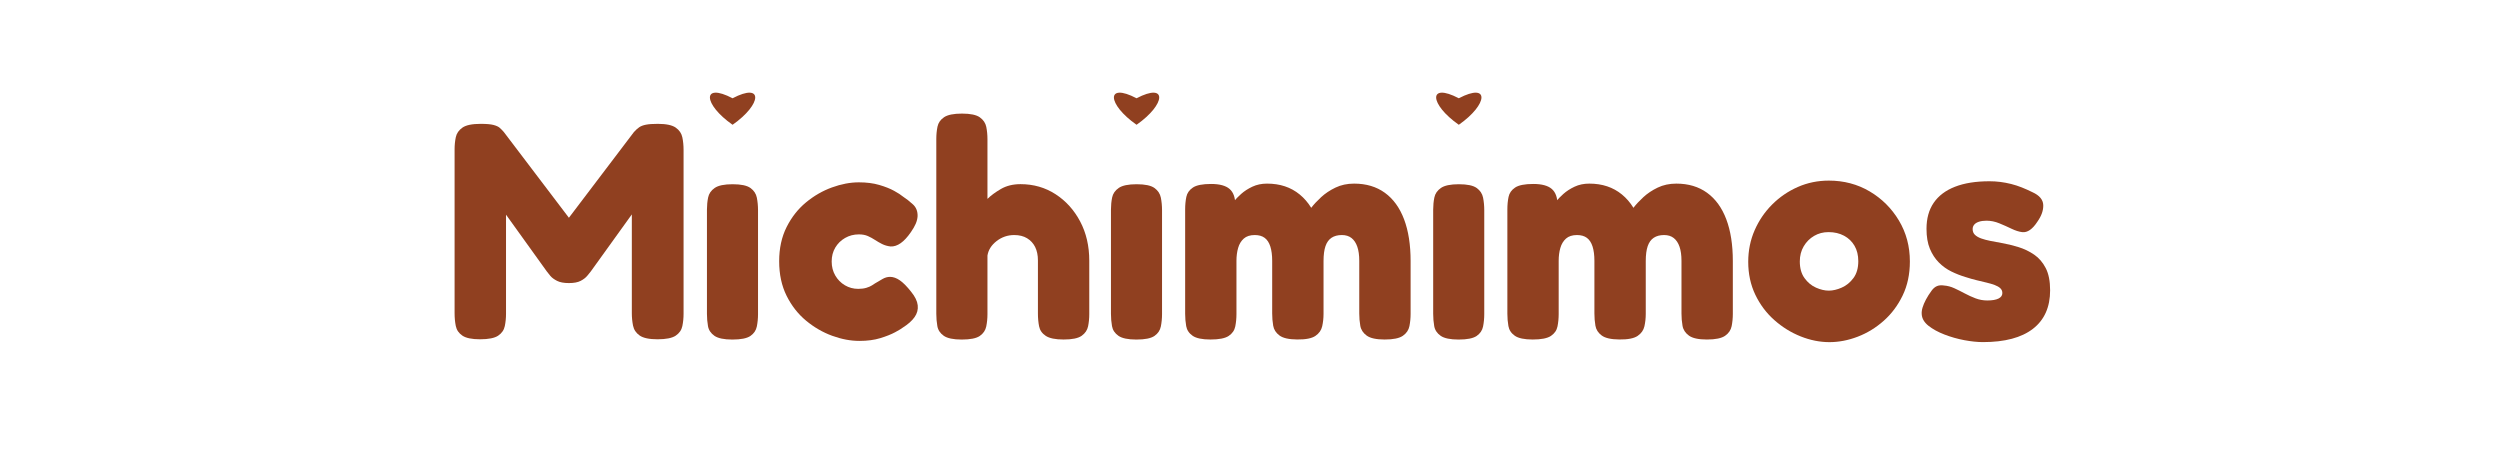
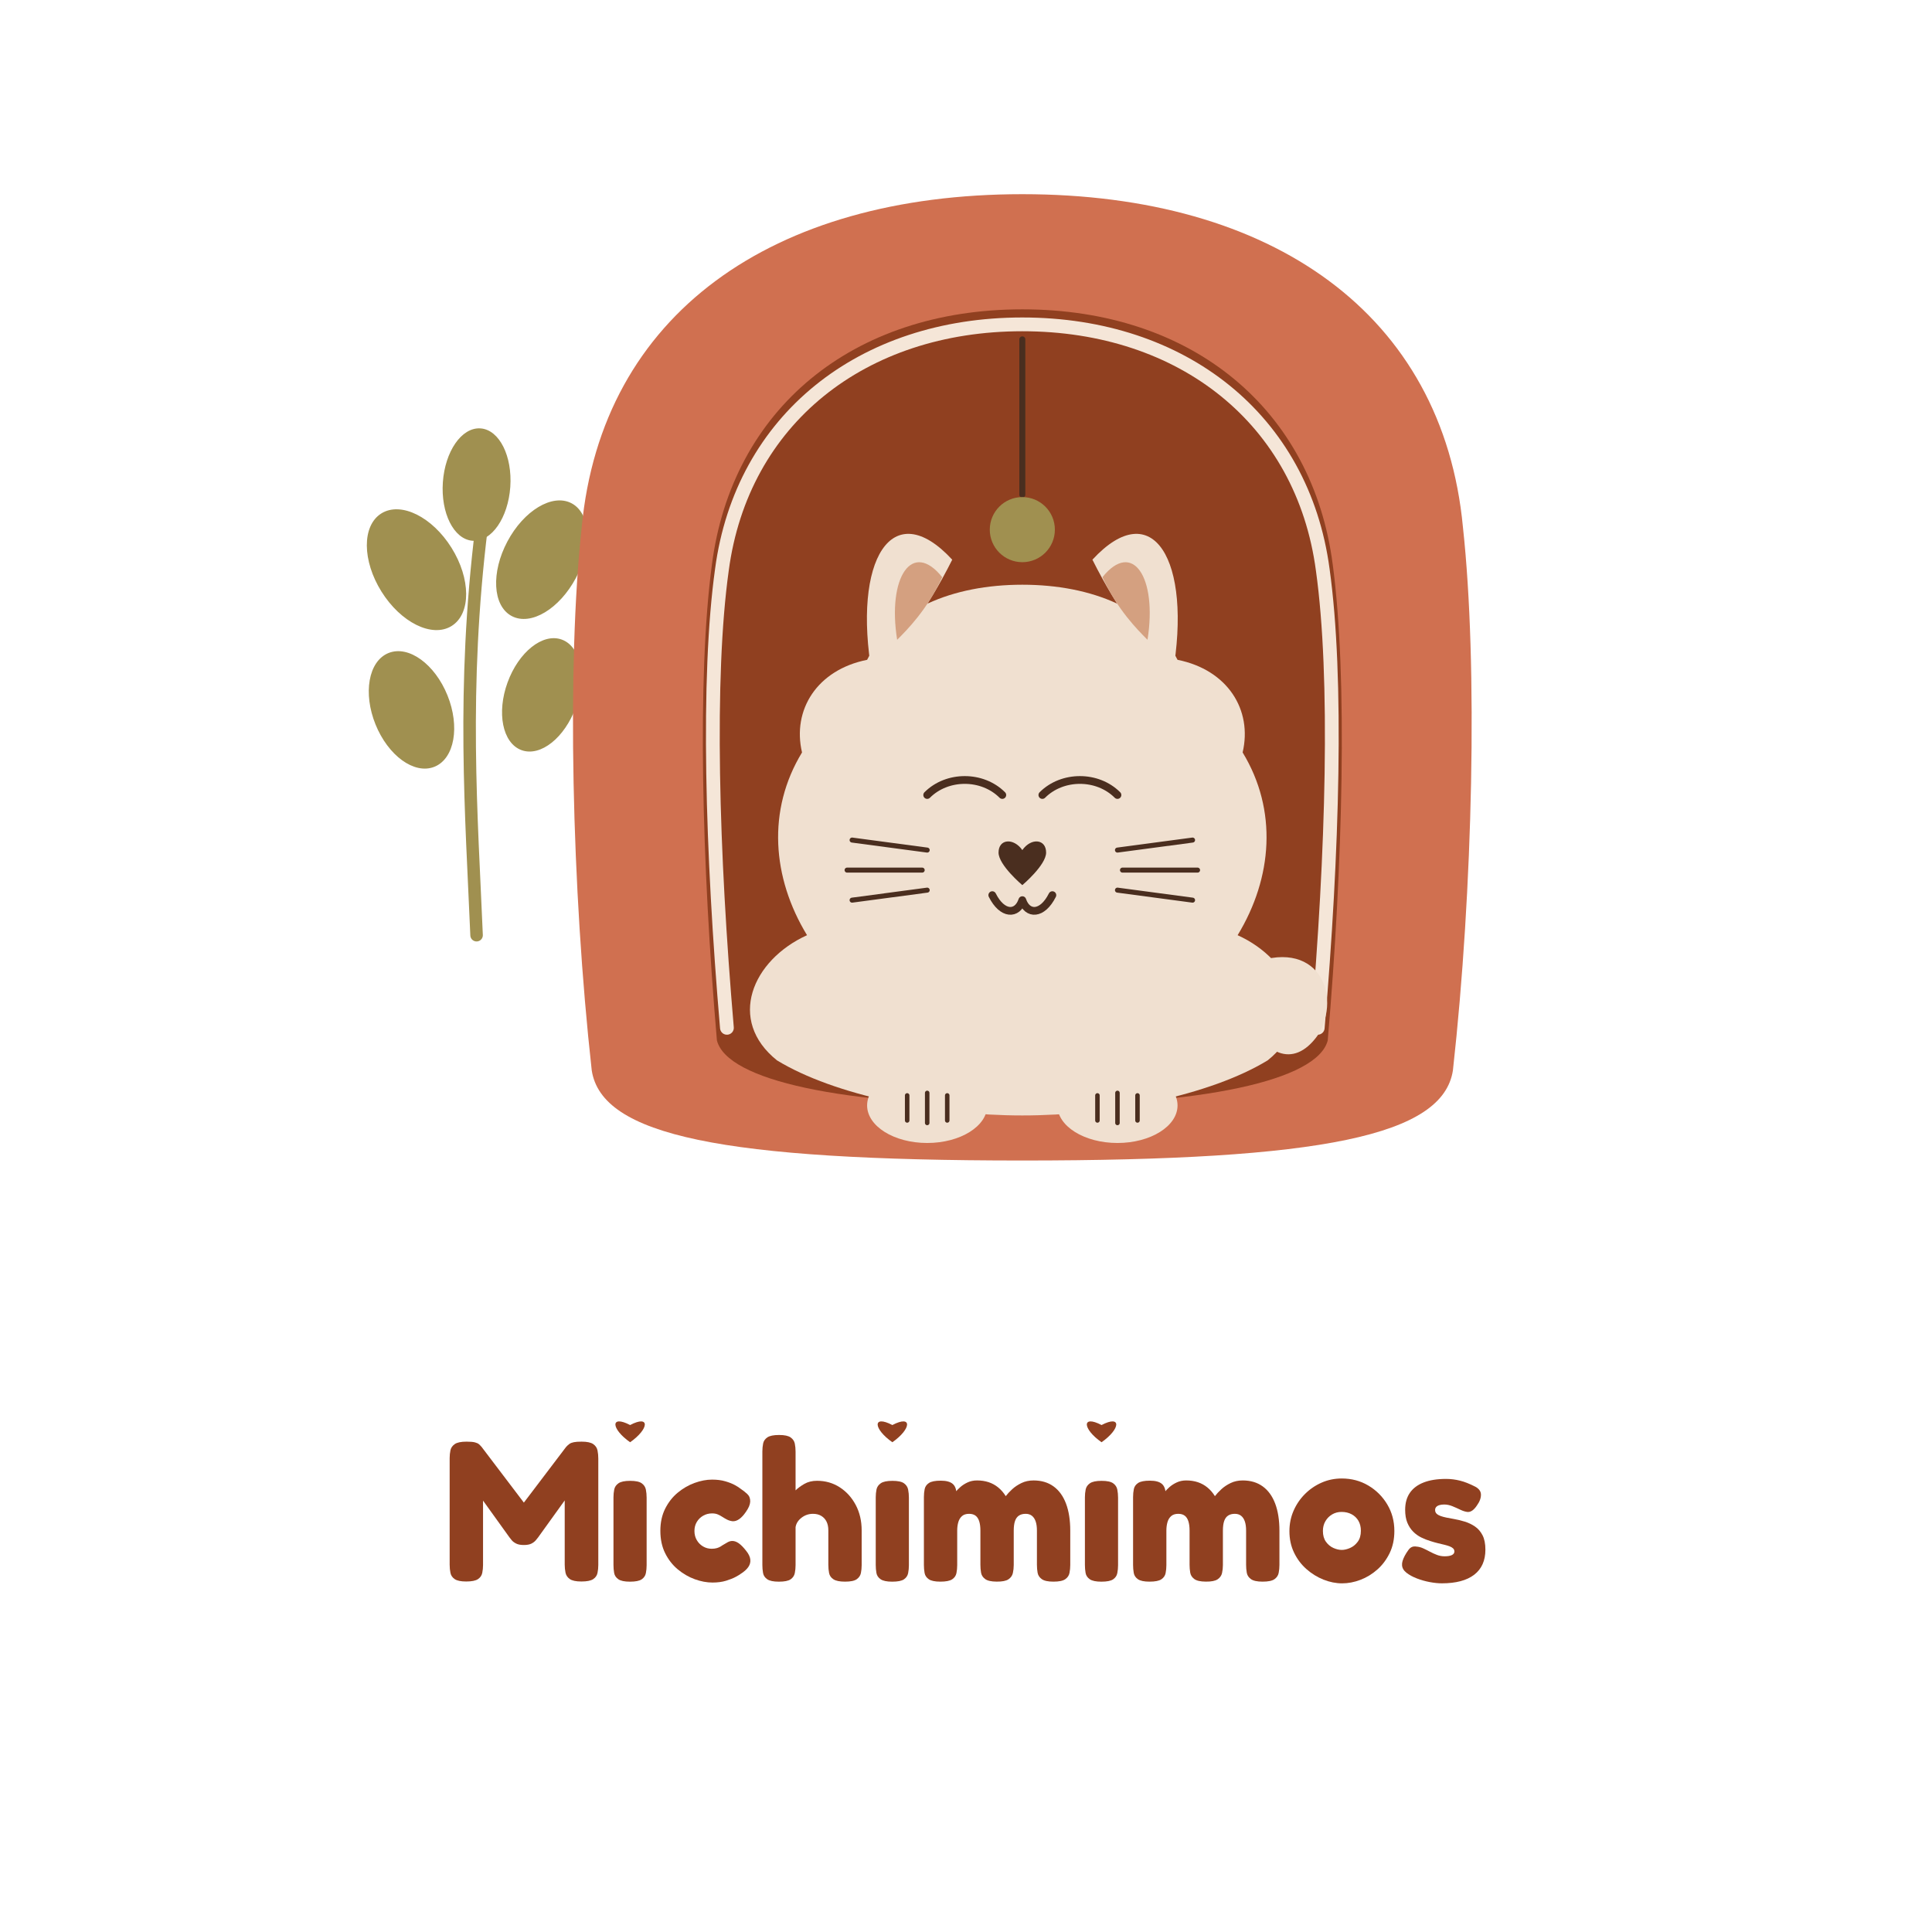
- <svg xmlns="http://www.w3.org/2000/svg" viewBox="0 0 891 160" role="img" aria-hidden="true">
-   <g transform="translate(134.180 0.000) scale(1)">
-     <g fill="#904020" transform="translate(24.00 120.00) scale(0.11)">
-       <path transform="translate(0.00 0)" d="M117.25 8.375Q77.625 8.375 60.188 -3.438Q42.75 -15.25 38.812 -34.5Q34.875 -53.75 34.875 -76.0V-607.25Q34.875 -627.75 38.812 -646.438Q42.75 -665.125 60.25 -677.375Q77.75 -689.625 119.25 -689.625Q147.625 -689.625 161.188 -686.0Q174.75 -682.375 181.125 -676.75Q187.5 -671.125 194.25 -663.375L410.375 -378.625H400.125L615.875 -663.0Q625.125 -673.25 633.25 -678.75Q641.375 -684.25 655.0 -686.938Q668.625 -689.625 693.375 -689.625Q734.0 -689.625 751.438 -677.375Q768.875 -665.125 772.812 -645.875Q776.75 -626.625 776.75 -605.25V-74.0Q776.75 -53.625 772.812 -34.438Q768.875 -15.25 751.375 -3.438Q733.875 8.375 692.375 8.375Q651.875 8.375 634.438 -3.875Q617.0 -16.125 613.062 -35.812Q609.125 -55.5 609.125 -76.0V-396.25L476.0 -211.25Q472.125 -206.375 464.625 -197.25Q457.125 -188.125 443.375 -180.938Q429.625 -173.75 405.25 -173.75Q380.875 -173.75 366.812 -180.938Q352.75 -188.125 345.312 -196.812Q337.875 -205.5 333.625 -211.5L201.5 -395.375V-74.0Q201.5 -53.625 197.562 -34.438Q193.625 -15.25 176.188 -3.438Q158.75 8.375 117.25 8.375Z" />
-       <path transform="translate(812.00 0)" d="M122.75 9.25Q82.125 9.25 64.688 -2.938Q47.25 -15.125 43.875 -34.312Q40.5 -53.5 40.5 -74.125V-411.625Q40.5 -432.25 44.312 -451.0Q48.125 -469.75 65.562 -481.875Q83 -494 123.75 -494.0Q164.5 -494.0 181.438 -481.812Q198.375 -469.625 202.188 -450.438Q206.0 -431.25 206.0 -409.625V-73.125Q206.0 -52.5 202.188 -33.312Q198.375 -14.125 181.375 -2.438Q164.375 9.25 122.75 9.25Z" />
-       <path transform="translate(1059.00 0)" d="M287.625 13.625Q244.875 13.625 199.375 -2.938Q153.875 -19.5 114.75 -51.875Q75.625 -84.25 51.562 -132.562Q27.5 -180.875 27.5 -244.5Q27.5 -307.25 51.562 -355.125Q75.625 -403.0 114.25 -435.0Q152.875 -467.0 198.312 -483.562Q243.75 -500.125 285.625 -500.125Q323.0 -500.125 351.812 -491.688Q380.625 -483.25 399.875 -472.625Q419.125 -462.0 427.625 -454.75Q446.0 -442.625 461.312 -428.312Q476.625 -414.0 476.0 -390.5Q475.25 -378.25 469.938 -365.938Q464.625 -353.625 454.25 -338.75Q421.25 -290.625 388.375 -292.375Q373.125 -294.125 360.875 -300.312Q348.625 -306.5 337.812 -313.625Q327.0 -320.75 314.812 -326.125Q302.625 -331.5 285.625 -331.5Q261.125 -331.5 241.0 -319.875Q220.875 -308.25 209.25 -288.625Q197.625 -269.0 197.625 -243.625Q197.625 -218.375 209.25 -198.312Q220.875 -178.25 240.5 -166.625Q260.125 -155.0 283.625 -155.0Q298.75 -155.0 309.938 -158.375Q321.125 -161.75 328.125 -166.25Q335.125 -170.75 337.875 -172.625Q351.125 -180.5 362.75 -187.188Q374.375 -193.875 386.75 -193.875Q402.375 -193.875 418.812 -182.375Q435.25 -170.875 455.25 -145.375Q474.125 -122.125 476.438 -101.75Q478.75 -81.375 466.312 -63.562Q453.875 -45.75 427.875 -29.375Q422.625 -25.0 403.625 -14.688Q384.625 -4.375 355.312 4.625Q326.0 13.625 287.625 13.625Z" />
-       <path transform="translate(1563.00 0)" d="M115.0 9.25Q74.25 9.25 56.812 -2.938Q39.375 -15.125 36.0 -34.375Q32.625 -53.625 32.625 -74.25V-640.375Q32.625 -661.875 36.5 -680.625Q40.375 -699.375 57.812 -711.125Q75.25 -722.875 116.0 -722.875Q156.75 -722.875 173.75 -710.688Q190.75 -698.5 194.562 -679.75Q198.375 -661.0 198.375 -639.375V-446.5Q214.75 -462.75 241.75 -478.5Q268.75 -494.25 305.5 -494.25Q368.625 -494.25 418.875 -461.75Q469.125 -429.25 498.688 -373.438Q528.25 -317.625 528.25 -246.125V-73.25Q528.25 -52.625 524.438 -33.875Q520.625 -15.125 503.688 -3.0Q486.75 9.125 445.125 9.125Q405.25 9.125 387.375 -2.625Q369.5 -14.375 365.688 -33.562Q361.875 -52.75 361.875 -75.125V-247.125Q361.875 -272.5 352.875 -290.562Q343.875 -308.625 326.75 -319.0Q309.625 -329.375 285.125 -329.375Q253.125 -329.375 227.875 -309.75Q202.625 -290.125 198.375 -262.875V-73.25Q198.375 -52.625 194.5 -33.438Q190.625 -14.25 173.625 -2.5Q156.625 9.25 115.0 9.25Z" />
-       <path transform="translate(2121.00 0)" d="M122.75 9.25Q82.125 9.25 64.688 -2.938Q47.25 -15.125 43.875 -34.312Q40.5 -53.5 40.5 -74.125V-411.625Q40.5 -432.25 44.312 -451.0Q48.125 -469.75 65.562 -481.875Q83 -494 123.75 -494.0Q164.5 -494.0 181.438 -481.812Q198.375 -469.625 202.188 -450.438Q206.0 -431.25 206.0 -409.625V-73.125Q206.0 -52.5 202.188 -33.312Q198.375 -14.125 181.375 -2.438Q164.375 9.25 122.75 9.25Z" />
-       <path transform="translate(2368.00 0)" d="M116.0 9.125Q75.375 9.125 58.0 -3.062Q40.625 -15.25 37.25 -34.438Q33.875 -53.625 33.875 -74.25V-412.875Q33.875 -434.25 37.688 -452.875Q41.5 -471.5 58.938 -483.188Q76.375 -494.875 117.875 -494.875Q159.0 -494.875 177.688 -478.812Q196.375 -462.75 196.375 -426.875L181.5 -423.75Q182.625 -426.375 191.25 -437.562Q199.875 -448.75 215.188 -462.438Q230.5 -476.125 251.688 -486.062Q272.875 -496.0 299.125 -496.0Q330.75 -496.0 357.062 -487.25Q383.375 -478.5 404.938 -460.875Q426.5 -443.25 442.375 -417.625Q454.875 -434.0 474.438 -452.062Q494.0 -470.125 520.875 -483.062Q547.75 -496.0 581.25 -496.0Q640 -496 681.0 -466.25Q722.0 -436.5 743.188 -380.375Q764.375 -324.25 764.375 -244.875V-74.125Q764.375 -53.5 760.562 -34.312Q756.75 -15.125 739.375 -3.0Q722.0 9.125 680.375 9.125Q639.625 9.125 622.188 -3.5Q604.75 -16.125 601.375 -35.312Q598.0 -54.5 598.0 -75.125V-245.875Q598.0 -273.25 591.625 -291.625Q585.25 -310.0 572.938 -319.688Q560.625 -329.375 541.625 -329.375Q521.5 -329.375 508.188 -320.562Q494.875 -311.75 488.562 -293.375Q482.25 -275.0 482.25 -245.0V-74.0Q482.25 -53.125 477.938 -33.812Q473.625 -14.5 455.812 -2.5Q438.0 9.5 396.75 9.0Q356.625 8.75 339.5 -3.938Q322.375 -16.625 319.125 -35.75Q315.875 -54.875 315.875 -75.125V-245.875Q315.875 -273.25 309.938 -292.062Q304.0 -310.875 291.688 -320.125Q279.375 -329.375 259.5 -329.375Q236.75 -329.375 223.875 -317.938Q211.0 -306.5 205.562 -287.688Q200.125 -268.875 200.125 -245.875V-73.25Q200.125 -52.625 196.312 -33.438Q192.5 -14.25 175.062 -2.562Q157.625 9.125 116.0 9.125Z" />
-       <path transform="translate(3165.00 0)" d="M122.75 9.25Q82.125 9.25 64.688 -2.938Q47.25 -15.125 43.875 -34.312Q40.5 -53.5 40.5 -74.125V-411.625Q40.5 -432.25 44.312 -451.0Q48.125 -469.75 65.562 -481.875Q83 -494 123.75 -494.0Q164.5 -494.0 181.438 -481.812Q198.375 -469.625 202.188 -450.438Q206.0 -431.25 206.0 -409.625V-73.125Q206.0 -52.5 202.188 -33.312Q198.375 -14.125 181.375 -2.438Q164.375 9.25 122.75 9.25Z" />
-       <path transform="translate(3412.00 0)" d="M116.0 9.125Q75.375 9.125 58.0 -3.062Q40.625 -15.25 37.25 -34.438Q33.875 -53.625 33.875 -74.25V-412.875Q33.875 -434.25 37.688 -452.875Q41.5 -471.5 58.938 -483.188Q76.375 -494.875 117.875 -494.875Q159.0 -494.875 177.688 -478.812Q196.375 -462.75 196.375 -426.875L181.5 -423.75Q182.625 -426.375 191.25 -437.562Q199.875 -448.75 215.188 -462.438Q230.5 -476.125 251.688 -486.062Q272.875 -496.0 299.125 -496.0Q330.75 -496.0 357.062 -487.25Q383.375 -478.5 404.938 -460.875Q426.5 -443.25 442.375 -417.625Q454.875 -434.0 474.438 -452.062Q494.0 -470.125 520.875 -483.062Q547.75 -496.0 581.25 -496.0Q640 -496 681.0 -466.25Q722.0 -436.5 743.188 -380.375Q764.375 -324.25 764.375 -244.875V-74.125Q764.375 -53.5 760.562 -34.312Q756.75 -15.125 739.375 -3.0Q722.0 9.125 680.375 9.125Q639.625 9.125 622.188 -3.5Q604.75 -16.125 601.375 -35.312Q598.0 -54.5 598.0 -75.125V-245.875Q598.0 -273.25 591.625 -291.625Q585.25 -310.0 572.938 -319.688Q560.625 -329.375 541.625 -329.375Q521.5 -329.375 508.188 -320.562Q494.875 -311.75 488.562 -293.375Q482.25 -275.0 482.25 -245.0V-74.0Q482.25 -53.125 477.938 -33.812Q473.625 -14.5 455.812 -2.5Q438.0 9.5 396.75 9.0Q356.625 8.75 339.5 -3.938Q322.375 -16.625 319.125 -35.75Q315.875 -54.875 315.875 -75.125V-245.875Q315.875 -273.25 309.938 -292.062Q304.0 -310.875 291.688 -320.125Q279.375 -329.375 259.5 -329.375Q236.75 -329.375 223.875 -317.938Q211.0 -306.5 205.562 -287.688Q200.125 -268.875 200.125 -245.875V-73.25Q200.125 -52.625 196.312 -33.438Q192.5 -14.25 175.062 -2.562Q157.625 9.125 116.0 9.125Z" />
-       <path transform="translate(4209.00 0)" d="M280.375 17.625Q233.875 17.625 187.25 -0.938Q140.625 -19.5 101.875 -53.812Q63.125 -88.125 40.188 -136.062Q17.25 -184.0 17.25 -242.75Q17.25 -297.25 37.938 -344.688Q58.625 -392.125 94.75 -428.25Q130.875 -464.375 177.875 -485.062Q224.875 -505.75 278.375 -505.75Q351.5 -505.75 410.75 -470.75Q470.0 -435.75 505.5 -376.438Q541.0 -317.125 541.0 -243.75Q541.0 -182.125 517.688 -133.75Q494.375 -85.375 456.188 -51.5Q418.0 -17.625 371.938 0.0Q325.875 17.625 280.375 17.625ZM278.375 -149.25Q297.875 -149.25 320.125 -159.0Q342.375 -168.75 358.125 -189.938Q373.875 -211.125 373.875 -244.875Q373.875 -273.5 361.688 -294.5Q349.5 -315.5 327.688 -327.188Q305.875 -338.875 277.375 -338.875Q251.625 -338.875 230.688 -326.625Q209.75 -314.375 197.062 -292.938Q184.375 -271.5 184.375 -243.875Q184.375 -210.875 199.688 -189.75Q215.0 -168.625 236.875 -158.938Q258.75 -149.25 278.375 -149.25Z" />
-       <path transform="translate(4767.00 0)" d="M219.875 17.5Q192.5 17.5 159.375 11.25Q126.25 5.0 95.125 -7.0Q64 -19 43.375 -35.312Q22.75 -51.625 21.375 -72.625Q20.5 -82.625 24.062 -94.438Q27.625 -106.25 34.938 -120.125Q42.25 -134.0 53.625 -149.5Q61.125 -159.75 70.688 -163.875Q80.25 -168.0 93.625 -165.875Q110.5 -164.625 127.125 -157.0Q143.75 -149.375 160.625 -140.312Q177.5 -131.25 195.688 -124.312Q213.875 -117.375 234.0 -117.375Q257.5 -117.375 270.062 -123.562Q282.625 -129.75 282.625 -141.375Q282.625 -150.75 276.062 -156.938Q269.5 -163.125 257.938 -167.438Q246.375 -171.75 231.312 -175.312Q216.25 -178.875 199.062 -183.062Q181.875 -187.25 163.75 -193.125Q140.125 -200.125 117.438 -211.25Q94.75 -222.375 76.688 -240.625Q58.625 -258.875 47.75 -285.125Q36.875 -311.375 36.875 -349.625Q36.875 -399.875 60.312 -434.0Q83.75 -468.125 129.25 -485.875Q174.75 -503.625 240.875 -503.625Q258.625 -503.625 276.0 -501.438Q293.375 -499.25 310.875 -494.875Q328.375 -490.5 345.625 -483.625Q362.875 -476.75 380.25 -468.125Q414.125 -452.75 415.125 -426.688Q416.125 -400.625 395.875 -372.25Q384.25 -354.375 372.062 -345.875Q359.875 -337.375 347.125 -338.75Q331.125 -340.75 312.312 -349.812Q293.5 -358.875 272.812 -367.375Q252.125 -375.875 231.25 -375.875Q217.125 -375.875 206.812 -372.5Q196.5 -369.125 191.438 -363.0Q186.375 -356.875 186.375 -348.75Q186.375 -337.0 194.0 -329.875Q201.625 -322.75 214.312 -318.25Q227.0 -313.75 243.812 -310.375Q260.625 -307.0 279.875 -303.625Q306.375 -299.125 334.312 -290.5Q362.25 -281.875 385.562 -265.938Q408.875 -250.0 423.125 -222.375Q437.375 -194.75 437.375 -150.375Q437.375 -68.5 381.625 -25.5Q325.875 17.5 219.875 17.5Z" />
+ <svg xmlns="http://www.w3.org/2000/svg" viewBox="0 0 500 500" role="img" aria-hidden="true">
+   <svg x="70" y="36" width="360" height="276" viewBox="0 0 555 426" preserveAspectRatio="xMidYMid meet">
+     <g fill="#A09050" stroke="#A09050" stroke-linecap="round">
+       <path d="M82 318 C80 270 76 220 84 155" stroke-width="5" fill="none" />
+       <ellipse cx="82" cy="138" rx="13" ry="22" transform="rotate(4 82 138)" />
+       <ellipse cx="58" cy="172" rx="16" ry="26" transform="rotate(-32 58 172)" />
+       <ellipse cx="108" cy="168" rx="15" ry="25" transform="rotate(28 108 168)" />
+       <ellipse cx="56" cy="228" rx="15" ry="24" transform="rotate(-22 56 228)" />
+       <ellipse cx="108" cy="222" rx="14" ry="23" transform="rotate(20 108 222)" />
    </g>
-     <path fill="#904020" d="M126.91 44.47 C116.41 37.12 115.88 29.25 126.91 35.02 C137.93 29.25 137.41 37.12 126.91 44.47 Z" />
-     <path fill="#904020" d="M270.89 44.47 C260.39 37.12 259.87 29.25 270.89 35.02 C281.92 29.25 281.39 37.12 270.89 44.47 Z" />
-     <path fill="#904020" d="M385.74 44.47 C375.24 37.12 374.71 29.25 385.74 35.02 C396.76 29.25 396.24 37.12 385.74 44.47 Z" />
-   </g>
+     <path fill="#D07050" d="     M128 372     C120 300 118 210 124 155     C132 70 200 22 300 22     C400 22 468 70 476 155     C482 210 480 300 472 372     C468 398 420 408 300 408     C180 408 132 398 128 372     Z" />
+     <path fill="#904020" d="     M178 360     C172 290 170 215 176 170     C184 108 232 68 300 68     C368 68 416 108 424 170     C430 215 428 290 422 360     C418 376 372 386 300 386     C228 386 182 376 178 360     Z" />
+     <path fill="none" stroke="#F5E6D8" stroke-width="5.5" stroke-linecap="round" d="M182 355 C176 285 174 215 180 172 C188 112 236 74 300 74 C364 74 412 112 420 172 C426 215 424 285 418 355" />
+     <line x1="300" y1="80" x2="300" y2="142" stroke="#4A2E1F" stroke-width="2.4" stroke-linecap="round" />
+     <circle cx="300" cy="156" r="13" fill="#A09050" />
+     <g fill="#F0E0D0">
+       <path d="       M214 318       C200 295 198 268 212 245       C208 228 218 212 238 208       C248 188 272 178 300 178       C328 178 352 188 362 208       C382 212 392 228 388 245       C402 268 400 295 386 318       C408 328 418 352 398 368       C375 382 335 390 300 390       C265 390 225 382 202 368       C182 352 192 328 214 318       Z" />
+       <path d="M240 214 C232 168 248 142 272 168 C262 188 250 204 240 214 Z" />
+       <path d="M360 214 C368 168 352 142 328 168 C338 188 350 204 360 214 Z" />
+       <ellipse cx="262" cy="386" rx="24" ry="15" />
+       <ellipse cx="338" cy="386" rx="24" ry="15" />
+       <path d="M390 330 C418 318 428 342 418 358 C408 372 396 365 390 350 C386 340 386 335 390 330 Z" />
+     </g>
+     <path fill="#D4A080" d="M250 200 C246 175 256 160 268 175 C262 188 254 196 250 200 Z" />
+     <path fill="#D4A080" d="M350 200 C354 175 344 160 332 175 C338 188 346 196 350 200 Z" />
+     <g fill="none" stroke="#4A2E1F" stroke-width="3.1" stroke-linecap="round" stroke-linejoin="round">
+       <path d="M262 262 C270 254 284 254 292 262" />
+       <path d="M308 262 C316 254 330 254 338 262" />
+       <path d="M288 302 C292 310 298 310 300 304 C302 310 308 310 312 302" />
+     </g>
+     <path fill="#4A2E1F" d="M300 284 C296.5 279 290.5 279.5 290.5 285 C290.5 290 300 298 300 298 C300 298 309.5 290 309.5 285 C309.5 279.5 303.5 279 300 284 Z" />
+     <g stroke="#4A2E1F" stroke-width="2" stroke-linecap="round">
+       <line x1="232" y1="280" x2="262" y2="284" />
+       <line x1="230" y1="292" x2="260" y2="292" />
+       <line x1="232" y1="304" x2="262" y2="300" />
+       <line x1="368" y1="280" x2="338" y2="284" />
+       <line x1="370" y1="292" x2="340" y2="292" />
+       <line x1="368" y1="304" x2="338" y2="300" />
+     </g>
+     <g stroke="#4A2E1F" stroke-width="1.8" stroke-linecap="round">
+       <line x1="254" y1="382" x2="254" y2="392" />
+       <line x1="262" y1="381" x2="262" y2="393" />
+       <line x1="270" y1="382" x2="270" y2="392" />
+       <line x1="330" y1="382" x2="330" y2="392" />
+       <line x1="338" y1="381" x2="338" y2="393" />
+       <line x1="346" y1="382" x2="346" y2="392" />
+     </g>
+   </svg>
+   <svg x="40" y="330" width="420" height="120" viewBox="0 0 891 160" preserveAspectRatio="xMidYMid meet">
+     <g transform="translate(134.180 0.000) scale(1)">
+       <g fill="#904020" transform="translate(24.00 120.00) scale(0.11)">
+         <path transform="translate(0.00 0)" d="M117.25 8.375Q77.625 8.375 60.188 -3.438Q42.75 -15.25 38.812 -34.5Q34.875 -53.75 34.875 -76.0V-607.25Q34.875 -627.75 38.812 -646.438Q42.75 -665.125 60.25 -677.375Q77.75 -689.625 119.25 -689.625Q147.625 -689.625 161.188 -686.0Q174.75 -682.375 181.125 -676.75Q187.5 -671.125 194.25 -663.375L410.375 -378.625H400.125L615.875 -663.0Q625.125 -673.25 633.25 -678.75Q641.375 -684.25 655.0 -686.938Q668.625 -689.625 693.375 -689.625Q734.0 -689.625 751.438 -677.375Q768.875 -665.125 772.812 -645.875Q776.75 -626.625 776.75 -605.25V-74.0Q776.75 -53.625 772.812 -34.438Q768.875 -15.25 751.375 -3.438Q733.875 8.375 692.375 8.375Q651.875 8.375 634.438 -3.875Q617.0 -16.125 613.062 -35.812Q609.125 -55.5 609.125 -76.0V-396.25L476.0 -211.25Q472.125 -206.375 464.625 -197.25Q457.125 -188.125 443.375 -180.938Q429.625 -173.75 405.25 -173.75Q380.875 -173.75 366.812 -180.938Q352.75 -188.125 345.312 -196.812Q337.875 -205.5 333.625 -211.5L201.5 -395.375V-74.0Q201.5 -53.625 197.562 -34.438Q193.625 -15.25 176.188 -3.438Q158.75 8.375 117.25 8.375Z" />
+         <path transform="translate(812.00 0)" d="M122.75 9.25Q82.125 9.25 64.688 -2.938Q47.25 -15.125 43.875 -34.312Q40.5 -53.5 40.5 -74.125V-411.625Q40.5 -432.25 44.312 -451.0Q48.125 -469.75 65.562 -481.875Q83 -494 123.75 -494.0Q164.5 -494.0 181.438 -481.812Q198.375 -469.625 202.188 -450.438Q206.0 -431.25 206.0 -409.625V-73.125Q206.0 -52.5 202.188 -33.312Q198.375 -14.125 181.375 -2.438Q164.375 9.25 122.75 9.25Z" />
+         <path transform="translate(1059.00 0)" d="M287.625 13.625Q244.875 13.625 199.375 -2.938Q153.875 -19.5 114.75 -51.875Q75.625 -84.25 51.562 -132.562Q27.5 -180.875 27.5 -244.5Q27.5 -307.25 51.562 -355.125Q75.625 -403.0 114.25 -435.0Q152.875 -467.0 198.312 -483.562Q243.75 -500.125 285.625 -500.125Q323.0 -500.125 351.812 -491.688Q380.625 -483.25 399.875 -472.625Q419.125 -462.0 427.625 -454.75Q446.0 -442.625 461.312 -428.312Q476.625 -414.0 476.0 -390.5Q475.25 -378.25 469.938 -365.938Q464.625 -353.625 454.25 -338.75Q421.25 -290.625 388.375 -292.375Q373.125 -294.125 360.875 -300.312Q348.625 -306.5 337.812 -313.625Q327.0 -320.75 314.812 -326.125Q302.625 -331.5 285.625 -331.5Q261.125 -331.5 241.0 -319.875Q220.875 -308.25 209.25 -288.625Q197.625 -269.0 197.625 -243.625Q197.625 -218.375 209.25 -198.312Q220.875 -178.25 240.5 -166.625Q260.125 -155.0 283.625 -155.0Q298.75 -155.0 309.938 -158.375Q321.125 -161.75 328.125 -166.25Q335.125 -170.75 337.875 -172.625Q351.125 -180.5 362.75 -187.188Q374.375 -193.875 386.75 -193.875Q402.375 -193.875 418.812 -182.375Q435.25 -170.875 455.25 -145.375Q474.125 -122.125 476.438 -101.75Q478.75 -81.375 466.312 -63.562Q453.875 -45.75 427.875 -29.375Q422.625 -25.0 403.625 -14.688Q384.625 -4.375 355.312 4.625Q326.0 13.625 287.625 13.625Z" />
+         <path transform="translate(1563.00 0)" d="M115.0 9.25Q74.25 9.25 56.812 -2.938Q39.375 -15.125 36.0 -34.375Q32.625 -53.625 32.625 -74.25V-640.375Q32.625 -661.875 36.5 -680.625Q40.375 -699.375 57.812 -711.125Q75.25 -722.875 116.0 -722.875Q156.75 -722.875 173.75 -710.688Q190.75 -698.5 194.562 -679.75Q198.375 -661.0 198.375 -639.375V-446.5Q214.75 -462.75 241.75 -478.5Q268.75 -494.25 305.5 -494.25Q368.625 -494.25 418.875 -461.75Q469.125 -429.25 498.688 -373.438Q528.25 -317.625 528.25 -246.125V-73.25Q528.25 -52.625 524.438 -33.875Q520.625 -15.125 503.688 -3.0Q486.75 9.125 445.125 9.125Q405.25 9.125 387.375 -2.625Q369.5 -14.375 365.688 -33.562Q361.875 -52.75 361.875 -75.125V-247.125Q361.875 -272.5 352.875 -290.562Q343.875 -308.625 326.75 -319.0Q309.625 -329.375 285.125 -329.375Q253.125 -329.375 227.875 -309.75Q202.625 -290.125 198.375 -262.875V-73.25Q198.375 -52.625 194.5 -33.438Q190.625 -14.25 173.625 -2.5Q156.625 9.25 115.0 9.25Z" />
+         <path transform="translate(2121.00 0)" d="M122.75 9.25Q82.125 9.25 64.688 -2.938Q47.25 -15.125 43.875 -34.312Q40.5 -53.5 40.5 -74.125V-411.625Q40.5 -432.25 44.312 -451.0Q48.125 -469.75 65.562 -481.875Q83 -494 123.75 -494.0Q164.5 -494.0 181.438 -481.812Q198.375 -469.625 202.188 -450.438Q206.0 -431.25 206.0 -409.625V-73.125Q206.0 -52.5 202.188 -33.312Q198.375 -14.125 181.375 -2.438Q164.375 9.25 122.75 9.25Z" />
+         <path transform="translate(2368.00 0)" d="M116.0 9.125Q75.375 9.125 58.0 -3.062Q40.625 -15.25 37.25 -34.438Q33.875 -53.625 33.875 -74.25V-412.875Q33.875 -434.25 37.688 -452.875Q41.5 -471.5 58.938 -483.188Q76.375 -494.875 117.875 -494.875Q159.0 -494.875 177.688 -478.812Q196.375 -462.75 196.375 -426.875L181.5 -423.75Q182.625 -426.375 191.25 -437.562Q199.875 -448.75 215.188 -462.438Q230.5 -476.125 251.688 -486.062Q272.875 -496.0 299.125 -496.0Q330.75 -496.0 357.062 -487.25Q383.375 -478.5 404.938 -460.875Q426.5 -443.25 442.375 -417.625Q454.875 -434.0 474.438 -452.062Q494.0 -470.125 520.875 -483.062Q547.75 -496.0 581.25 -496.0Q640 -496 681.0 -466.25Q722.0 -436.5 743.188 -380.375Q764.375 -324.25 764.375 -244.875V-74.125Q764.375 -53.5 760.562 -34.312Q756.75 -15.125 739.375 -3.0Q722.0 9.125 680.375 9.125Q639.625 9.125 622.188 -3.5Q604.75 -16.125 601.375 -35.312Q598.0 -54.5 598.0 -75.125V-245.875Q598.0 -273.25 591.625 -291.625Q585.25 -310.0 572.938 -319.688Q560.625 -329.375 541.625 -329.375Q521.5 -329.375 508.188 -320.562Q494.875 -311.75 488.562 -293.375Q482.25 -275.0 482.25 -245.0V-74.0Q482.25 -53.125 477.938 -33.812Q473.625 -14.5 455.812 -2.5Q438.0 9.5 396.75 9.0Q356.625 8.75 339.5 -3.938Q322.375 -16.625 319.125 -35.75Q315.875 -54.875 315.875 -75.125V-245.875Q315.875 -273.25 309.938 -292.062Q304.0 -310.875 291.688 -320.125Q279.375 -329.375 259.5 -329.375Q236.75 -329.375 223.875 -317.938Q211.0 -306.5 205.562 -287.688Q200.125 -268.875 200.125 -245.875V-73.25Q200.125 -52.625 196.312 -33.438Q192.5 -14.25 175.062 -2.562Q157.625 9.125 116.0 9.125Z" />
+         <path transform="translate(3165.00 0)" d="M122.75 9.25Q82.125 9.25 64.688 -2.938Q47.25 -15.125 43.875 -34.312Q40.5 -53.5 40.5 -74.125V-411.625Q40.5 -432.25 44.312 -451.0Q48.125 -469.75 65.562 -481.875Q83 -494 123.75 -494.0Q164.5 -494.0 181.438 -481.812Q198.375 -469.625 202.188 -450.438Q206.0 -431.25 206.0 -409.625V-73.125Q206.0 -52.5 202.188 -33.312Q198.375 -14.125 181.375 -2.438Q164.375 9.25 122.75 9.25Z" />
+         <path transform="translate(3412.00 0)" d="M116.0 9.125Q75.375 9.125 58.0 -3.062Q40.625 -15.25 37.25 -34.438Q33.875 -53.625 33.875 -74.25V-412.875Q33.875 -434.25 37.688 -452.875Q41.5 -471.5 58.938 -483.188Q76.375 -494.875 117.875 -494.875Q159.0 -494.875 177.688 -478.812Q196.375 -462.75 196.375 -426.875L181.5 -423.75Q182.625 -426.375 191.25 -437.562Q199.875 -448.75 215.188 -462.438Q230.5 -476.125 251.688 -486.062Q272.875 -496.0 299.125 -496.0Q330.75 -496.0 357.062 -487.25Q383.375 -478.5 404.938 -460.875Q426.5 -443.25 442.375 -417.625Q454.875 -434.0 474.438 -452.062Q494.0 -470.125 520.875 -483.062Q547.75 -496.0 581.25 -496.0Q640 -496 681.0 -466.25Q722.0 -436.5 743.188 -380.375Q764.375 -324.25 764.375 -244.875V-74.125Q764.375 -53.5 760.562 -34.312Q756.75 -15.125 739.375 -3.0Q722.0 9.125 680.375 9.125Q639.625 9.125 622.188 -3.5Q604.75 -16.125 601.375 -35.312Q598.0 -54.5 598.0 -75.125V-245.875Q598.0 -273.25 591.625 -291.625Q585.25 -310.0 572.938 -319.688Q560.625 -329.375 541.625 -329.375Q521.5 -329.375 508.188 -320.562Q494.875 -311.75 488.562 -293.375Q482.25 -275.0 482.25 -245.0V-74.0Q482.25 -53.125 477.938 -33.812Q473.625 -14.5 455.812 -2.5Q438.0 9.5 396.75 9.0Q356.625 8.75 339.5 -3.938Q322.375 -16.625 319.125 -35.75Q315.875 -54.875 315.875 -75.125V-245.875Q315.875 -273.25 309.938 -292.062Q304.0 -310.875 291.688 -320.125Q279.375 -329.375 259.5 -329.375Q236.75 -329.375 223.875 -317.938Q211.0 -306.5 205.562 -287.688Q200.125 -268.875 200.125 -245.875V-73.25Q200.125 -52.625 196.312 -33.438Q192.5 -14.25 175.062 -2.562Q157.625 9.125 116.0 9.125Z" />
+         <path transform="translate(4209.00 0)" d="M280.375 17.625Q233.875 17.625 187.25 -0.938Q140.625 -19.5 101.875 -53.812Q63.125 -88.125 40.188 -136.062Q17.25 -184.0 17.25 -242.75Q17.25 -297.25 37.938 -344.688Q58.625 -392.125 94.75 -428.25Q130.875 -464.375 177.875 -485.062Q224.875 -505.75 278.375 -505.75Q351.5 -505.75 410.75 -470.75Q470.0 -435.75 505.5 -376.438Q541.0 -317.125 541.0 -243.75Q541.0 -182.125 517.688 -133.75Q494.375 -85.375 456.188 -51.5Q418.0 -17.625 371.938 0.0Q325.875 17.625 280.375 17.625ZM278.375 -149.25Q297.875 -149.25 320.125 -159.0Q342.375 -168.75 358.125 -189.938Q373.875 -211.125 373.875 -244.875Q373.875 -273.5 361.688 -294.5Q349.5 -315.5 327.688 -327.188Q305.875 -338.875 277.375 -338.875Q251.625 -338.875 230.688 -326.625Q209.75 -314.375 197.062 -292.938Q184.375 -271.5 184.375 -243.875Q184.375 -210.875 199.688 -189.75Q215.0 -168.625 236.875 -158.938Q258.75 -149.25 278.375 -149.25Z" />
+         <path transform="translate(4767.00 0)" d="M219.875 17.5Q192.5 17.5 159.375 11.25Q126.25 5.0 95.125 -7.0Q64 -19 43.375 -35.312Q22.75 -51.625 21.375 -72.625Q20.5 -82.625 24.062 -94.438Q27.625 -106.25 34.938 -120.125Q42.25 -134.0 53.625 -149.5Q61.125 -159.75 70.688 -163.875Q80.25 -168.0 93.625 -165.875Q110.5 -164.625 127.125 -157.0Q143.75 -149.375 160.625 -140.312Q177.5 -131.25 195.688 -124.312Q213.875 -117.375 234.0 -117.375Q257.5 -117.375 270.062 -123.562Q282.625 -129.75 282.625 -141.375Q282.625 -150.75 276.062 -156.938Q269.5 -163.125 257.938 -167.438Q246.375 -171.75 231.312 -175.312Q216.25 -178.875 199.062 -183.062Q181.875 -187.25 163.75 -193.125Q140.125 -200.125 117.438 -211.25Q94.75 -222.375 76.688 -240.625Q58.625 -258.875 47.75 -285.125Q36.875 -311.375 36.875 -349.625Q36.875 -399.875 60.312 -434.0Q83.75 -468.125 129.25 -485.875Q174.75 -503.625 240.875 -503.625Q258.625 -503.625 276.0 -501.438Q293.375 -499.25 310.875 -494.875Q328.375 -490.5 345.625 -483.625Q362.875 -476.75 380.25 -468.125Q414.125 -452.75 415.125 -426.688Q416.125 -400.625 395.875 -372.25Q384.25 -354.375 372.062 -345.875Q359.875 -337.375 347.125 -338.75Q331.125 -340.75 312.312 -349.812Q293.5 -358.875 272.812 -367.375Q252.125 -375.875 231.25 -375.875Q217.125 -375.875 206.812 -372.5Q196.5 -369.125 191.438 -363.0Q186.375 -356.875 186.375 -348.75Q186.375 -337.0 194.0 -329.875Q201.625 -322.75 214.312 -318.25Q227.0 -313.75 243.812 -310.375Q260.625 -307.0 279.875 -303.625Q306.375 -299.125 334.312 -290.5Q362.25 -281.875 385.562 -265.938Q408.875 -250.0 423.125 -222.375Q437.375 -194.75 437.375 -150.375Q437.375 -68.5 381.625 -25.5Q325.875 17.5 219.875 17.5Z" />
+       </g>
+       <path fill="#904020" d="M126.91 44.47 C116.41 37.12 115.88 29.25 126.91 35.02 C137.93 29.25 137.41 37.12 126.91 44.47 Z" />
+       <path fill="#904020" d="M270.89 44.47 C260.39 37.12 259.87 29.25 270.89 35.02 C281.92 29.25 281.39 37.12 270.89 44.47 Z" />
+       <path fill="#904020" d="M385.74 44.47 C375.24 37.12 374.71 29.25 385.74 35.02 C396.76 29.25 396.24 37.12 385.74 44.47 Z" />
+     </g>
+   </svg>
</svg>
